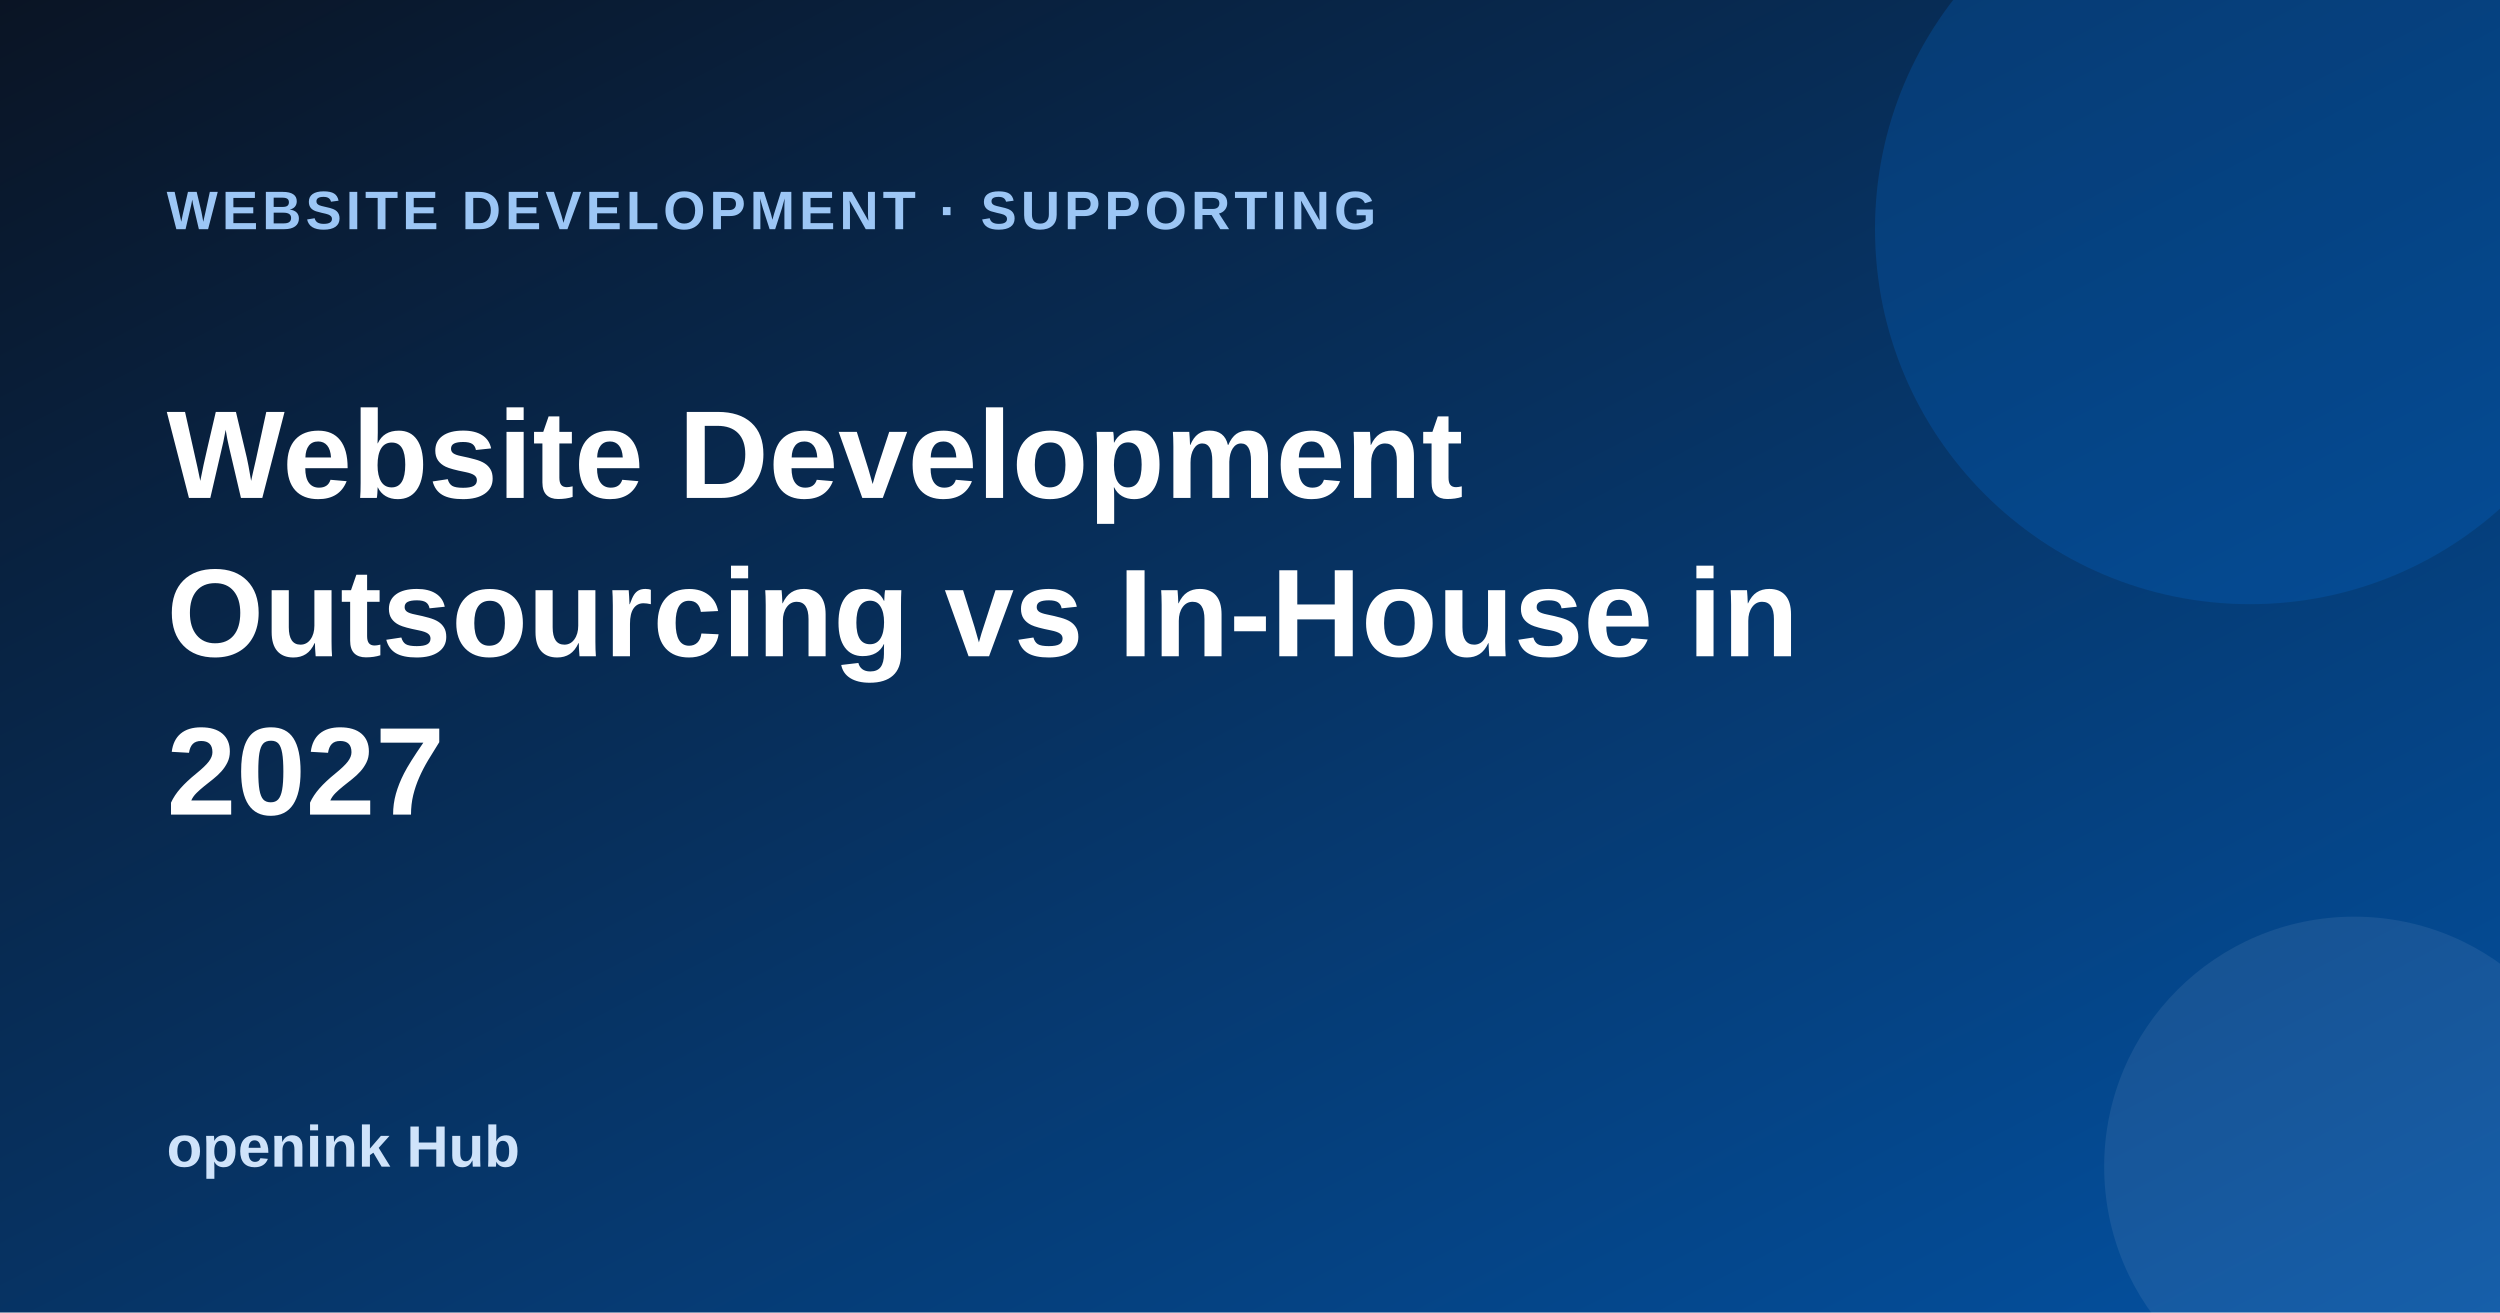
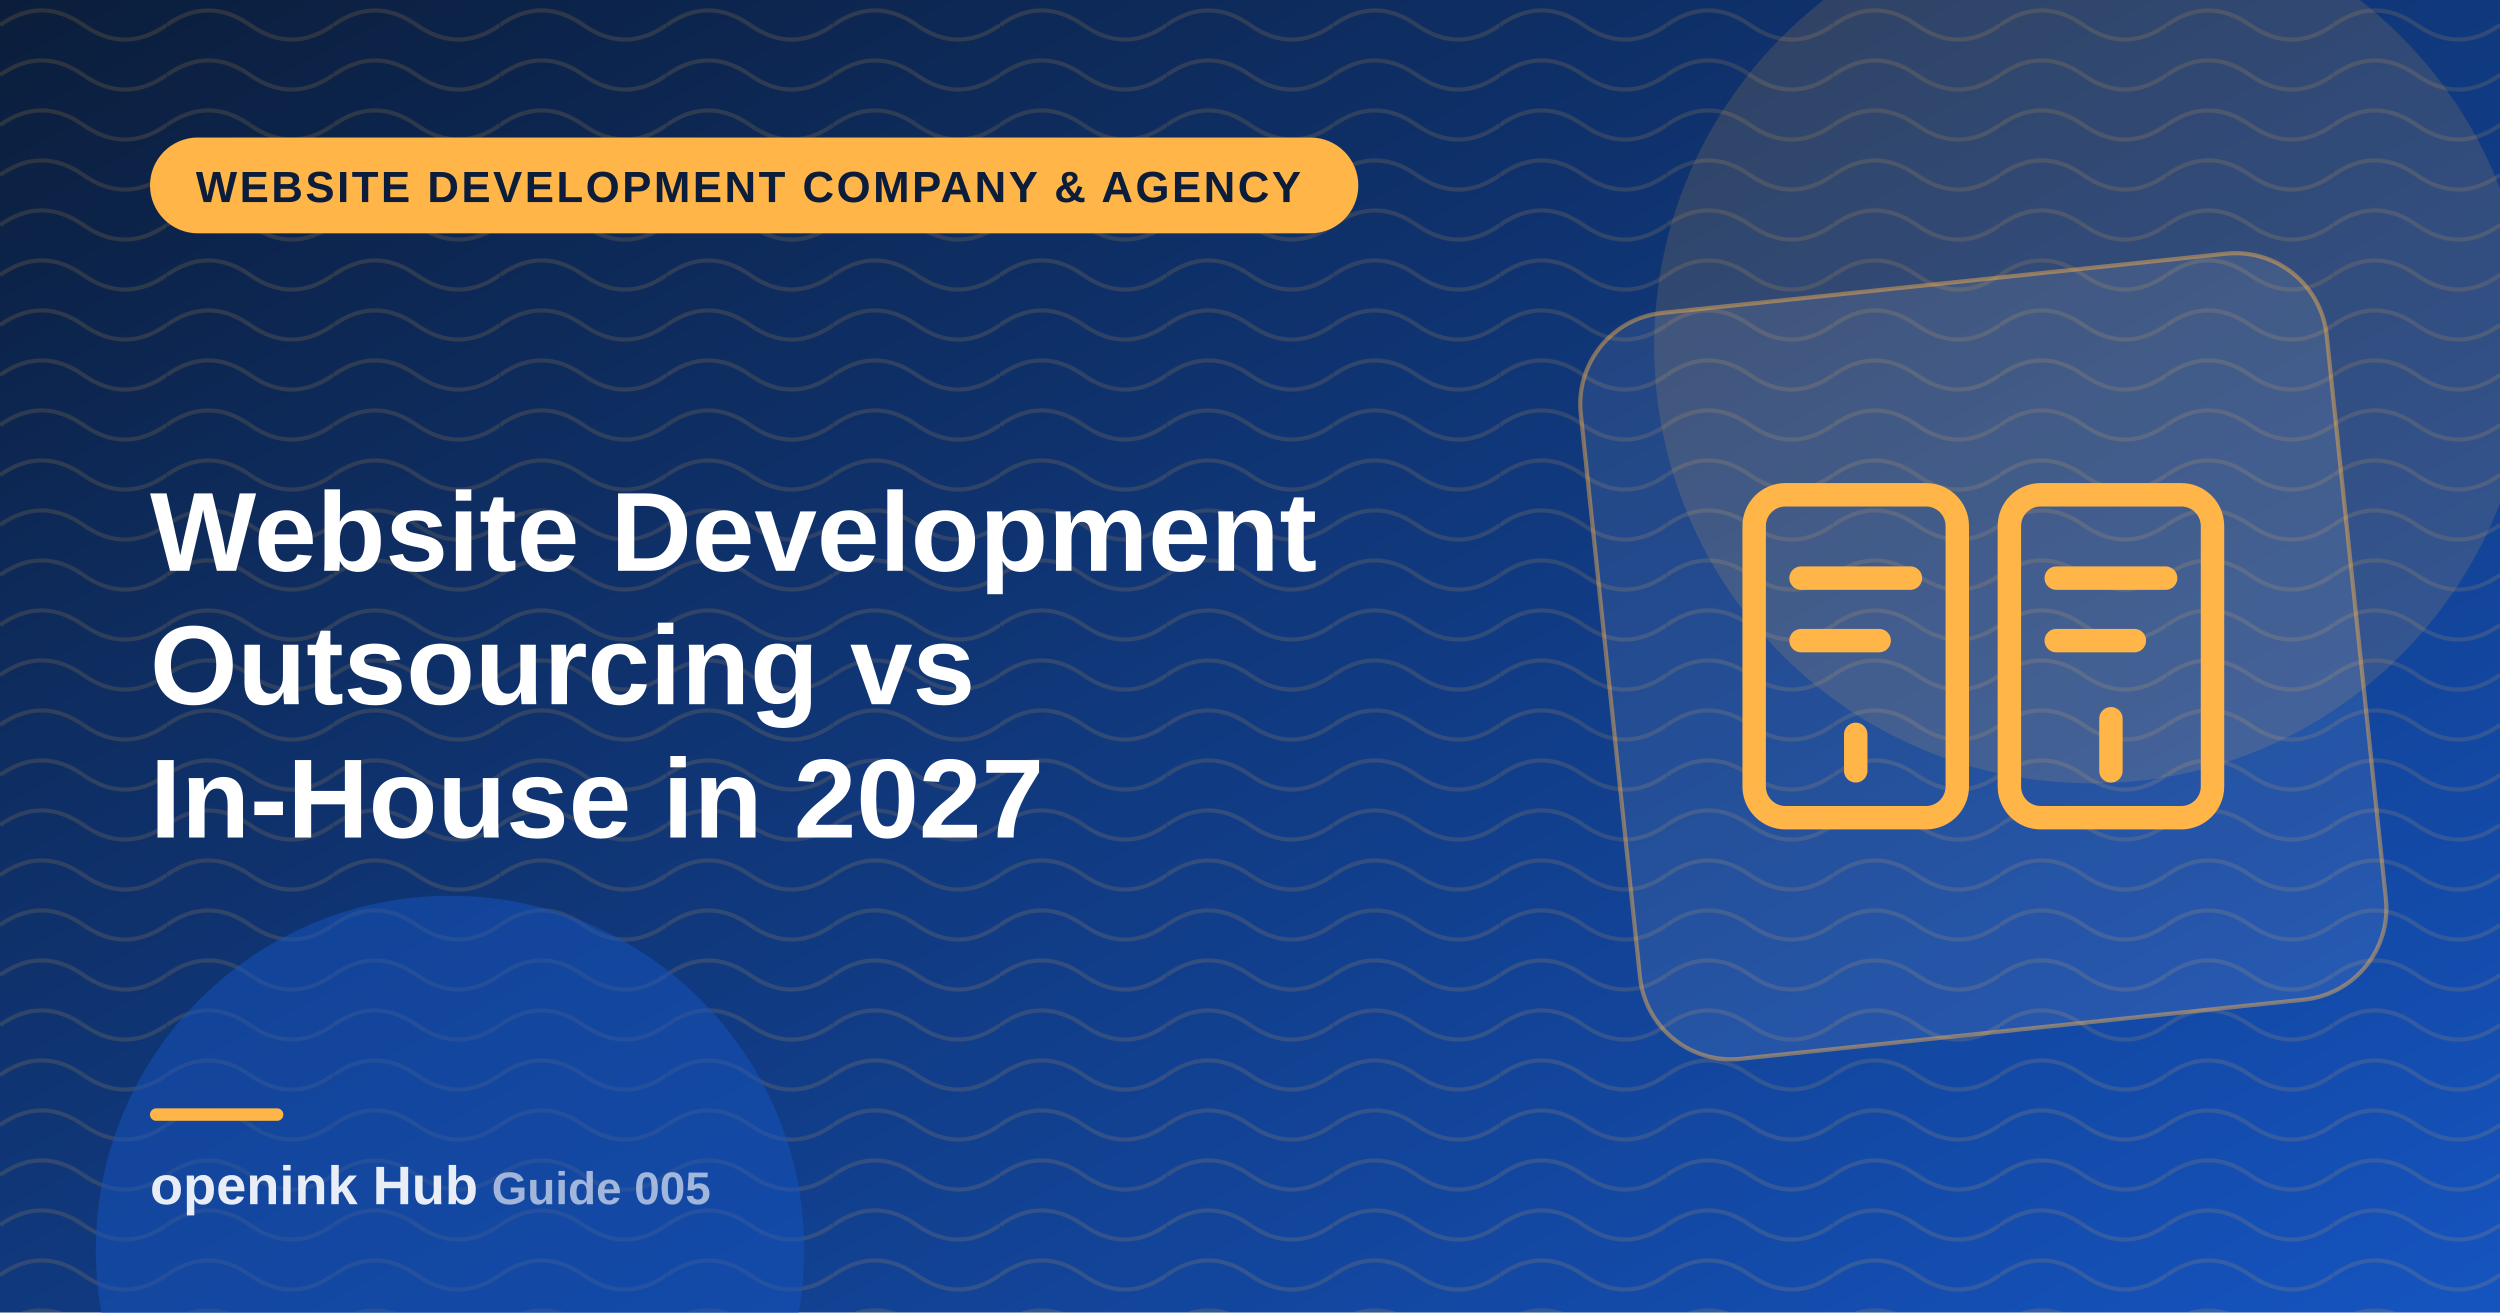
<svg xmlns="http://www.w3.org/2000/svg" width="1200" height="630" viewBox="0 0 1200 630" role="img" aria-label="Website Development Outsourcing vs In-House in 2027">
  <defs>
    <linearGradient id="g" x1="0" y1="0" x2="1" y2="1">
-       <stop offset="0" stop-color="#0a1424" />
-       <stop offset="1" stop-color="#0352a3" />
+       <stop offset="0" stop-color="#0b1d3a" />
+       <stop offset="1" stop-color="#1554c0" />
    </linearGradient>
+     <pattern id="p" width="80" height="24" patternUnits="userSpaceOnUse">
+       <path d="M0 12q20-14 40 0t40 0" fill="none" stroke="#ffb547" stroke-width="2" />
+     </pattern>
+     <style>.ic{fill:none;stroke:#ffb547;stroke-width:9;stroke-linecap:round;stroke-linejoin:round}.ic .f{fill:#ffb547;stroke:none}</style>
  </defs>
  <rect width="1200" height="630" fill="url(#g)" />
-   <circle cx="1080" cy="110" r="180" fill="#046bd2" opacity=".25" />
-   <circle cx="1130" cy="560" r="120" fill="#eef5fd" opacity=".08" />
-   <text x="80" y="110" fill="#9cc6f5" font-family="Segoe UI,Arial,sans-serif" font-size="26" font-weight="600" letter-spacing="2">WEBSITE DEVELOPMENT · SUPPORTING</text>
-   <text x="80" y="239" fill="#fff" font-family="Segoe UI,Arial,sans-serif" font-size="60" font-weight="700">Website Development</text>
-   <text x="80" y="315" fill="#fff" font-family="Segoe UI,Arial,sans-serif" font-size="60" font-weight="700">Outsourcing vs In-House in</text>
-   <text x="80" y="391" fill="#fff" font-family="Segoe UI,Arial,sans-serif" font-size="60" font-weight="700">2027</text>
-   <text x="80" y="560" fill="#cfe3fa" font-family="Segoe UI,Arial,sans-serif" font-size="28" font-weight="600">openink Hub</text>
+   <rect width="1200" height="630" fill="url(#p)" opacity=".14" />
+   <circle cx="1004" cy="166" r="210" fill="#ffb547" opacity=".14" />
+   <circle cx="216" cy="600" r="170" fill="#1554c0" opacity=".5" />
+   <rect x="772" y="135" width="360" height="360" rx="44" fill="#fff" fill-opacity=".08" stroke="#ffb547" stroke-opacity=".45" stroke-width="2" transform="rotate(-6 952 315)" />
+   <g class="ic" transform="translate(827 190) scale(1.25)">
+     <rect x="12" y="38" width="78" height="124" rx="12" />
+     <rect x="110" y="38" width="78" height="124" rx="12" />
+     <path d="M30 70h42M30 94h30M128 70h42M128 94h30M51 130v14M149 124v20" />
+   </g>
+   <rect x="72" y="66" width="580" height="46" rx="23" fill="#ffb547" />
+   <text x="94" y="97" fill="#0b1d3a" font-family="Segoe UI,Arial,sans-serif" font-size="21" font-weight="700" letter-spacing="1.2">WEBSITE DEVELOPMENT COMPANY &amp; AGENCY</text>
+   <text x="72" y="274" fill="#fff" font-family="Segoe UI,Arial,sans-serif" font-size="54" font-weight="800">Website Development</text>
+   <text x="72" y="338" fill="#fff" font-family="Segoe UI,Arial,sans-serif" font-size="54" font-weight="800">Outsourcing vs</text>
+   <text x="72" y="402" fill="#fff" font-family="Segoe UI,Arial,sans-serif" font-size="54" font-weight="800">In-House in 2027</text>
+   <rect x="72" y="532" width="64" height="6" rx="3" fill="#ffb547" />
+   <text x="72" y="578" fill="#fff" fill-opacity=".9" font-family="Segoe UI,Arial,sans-serif" font-size="26" font-weight="700">openink Hub</text>
+   <text x="236" y="578" fill="#fff" fill-opacity=".6" font-family="Segoe UI,Arial,sans-serif" font-size="22" font-weight="600">Guide 005</text>
</svg>
